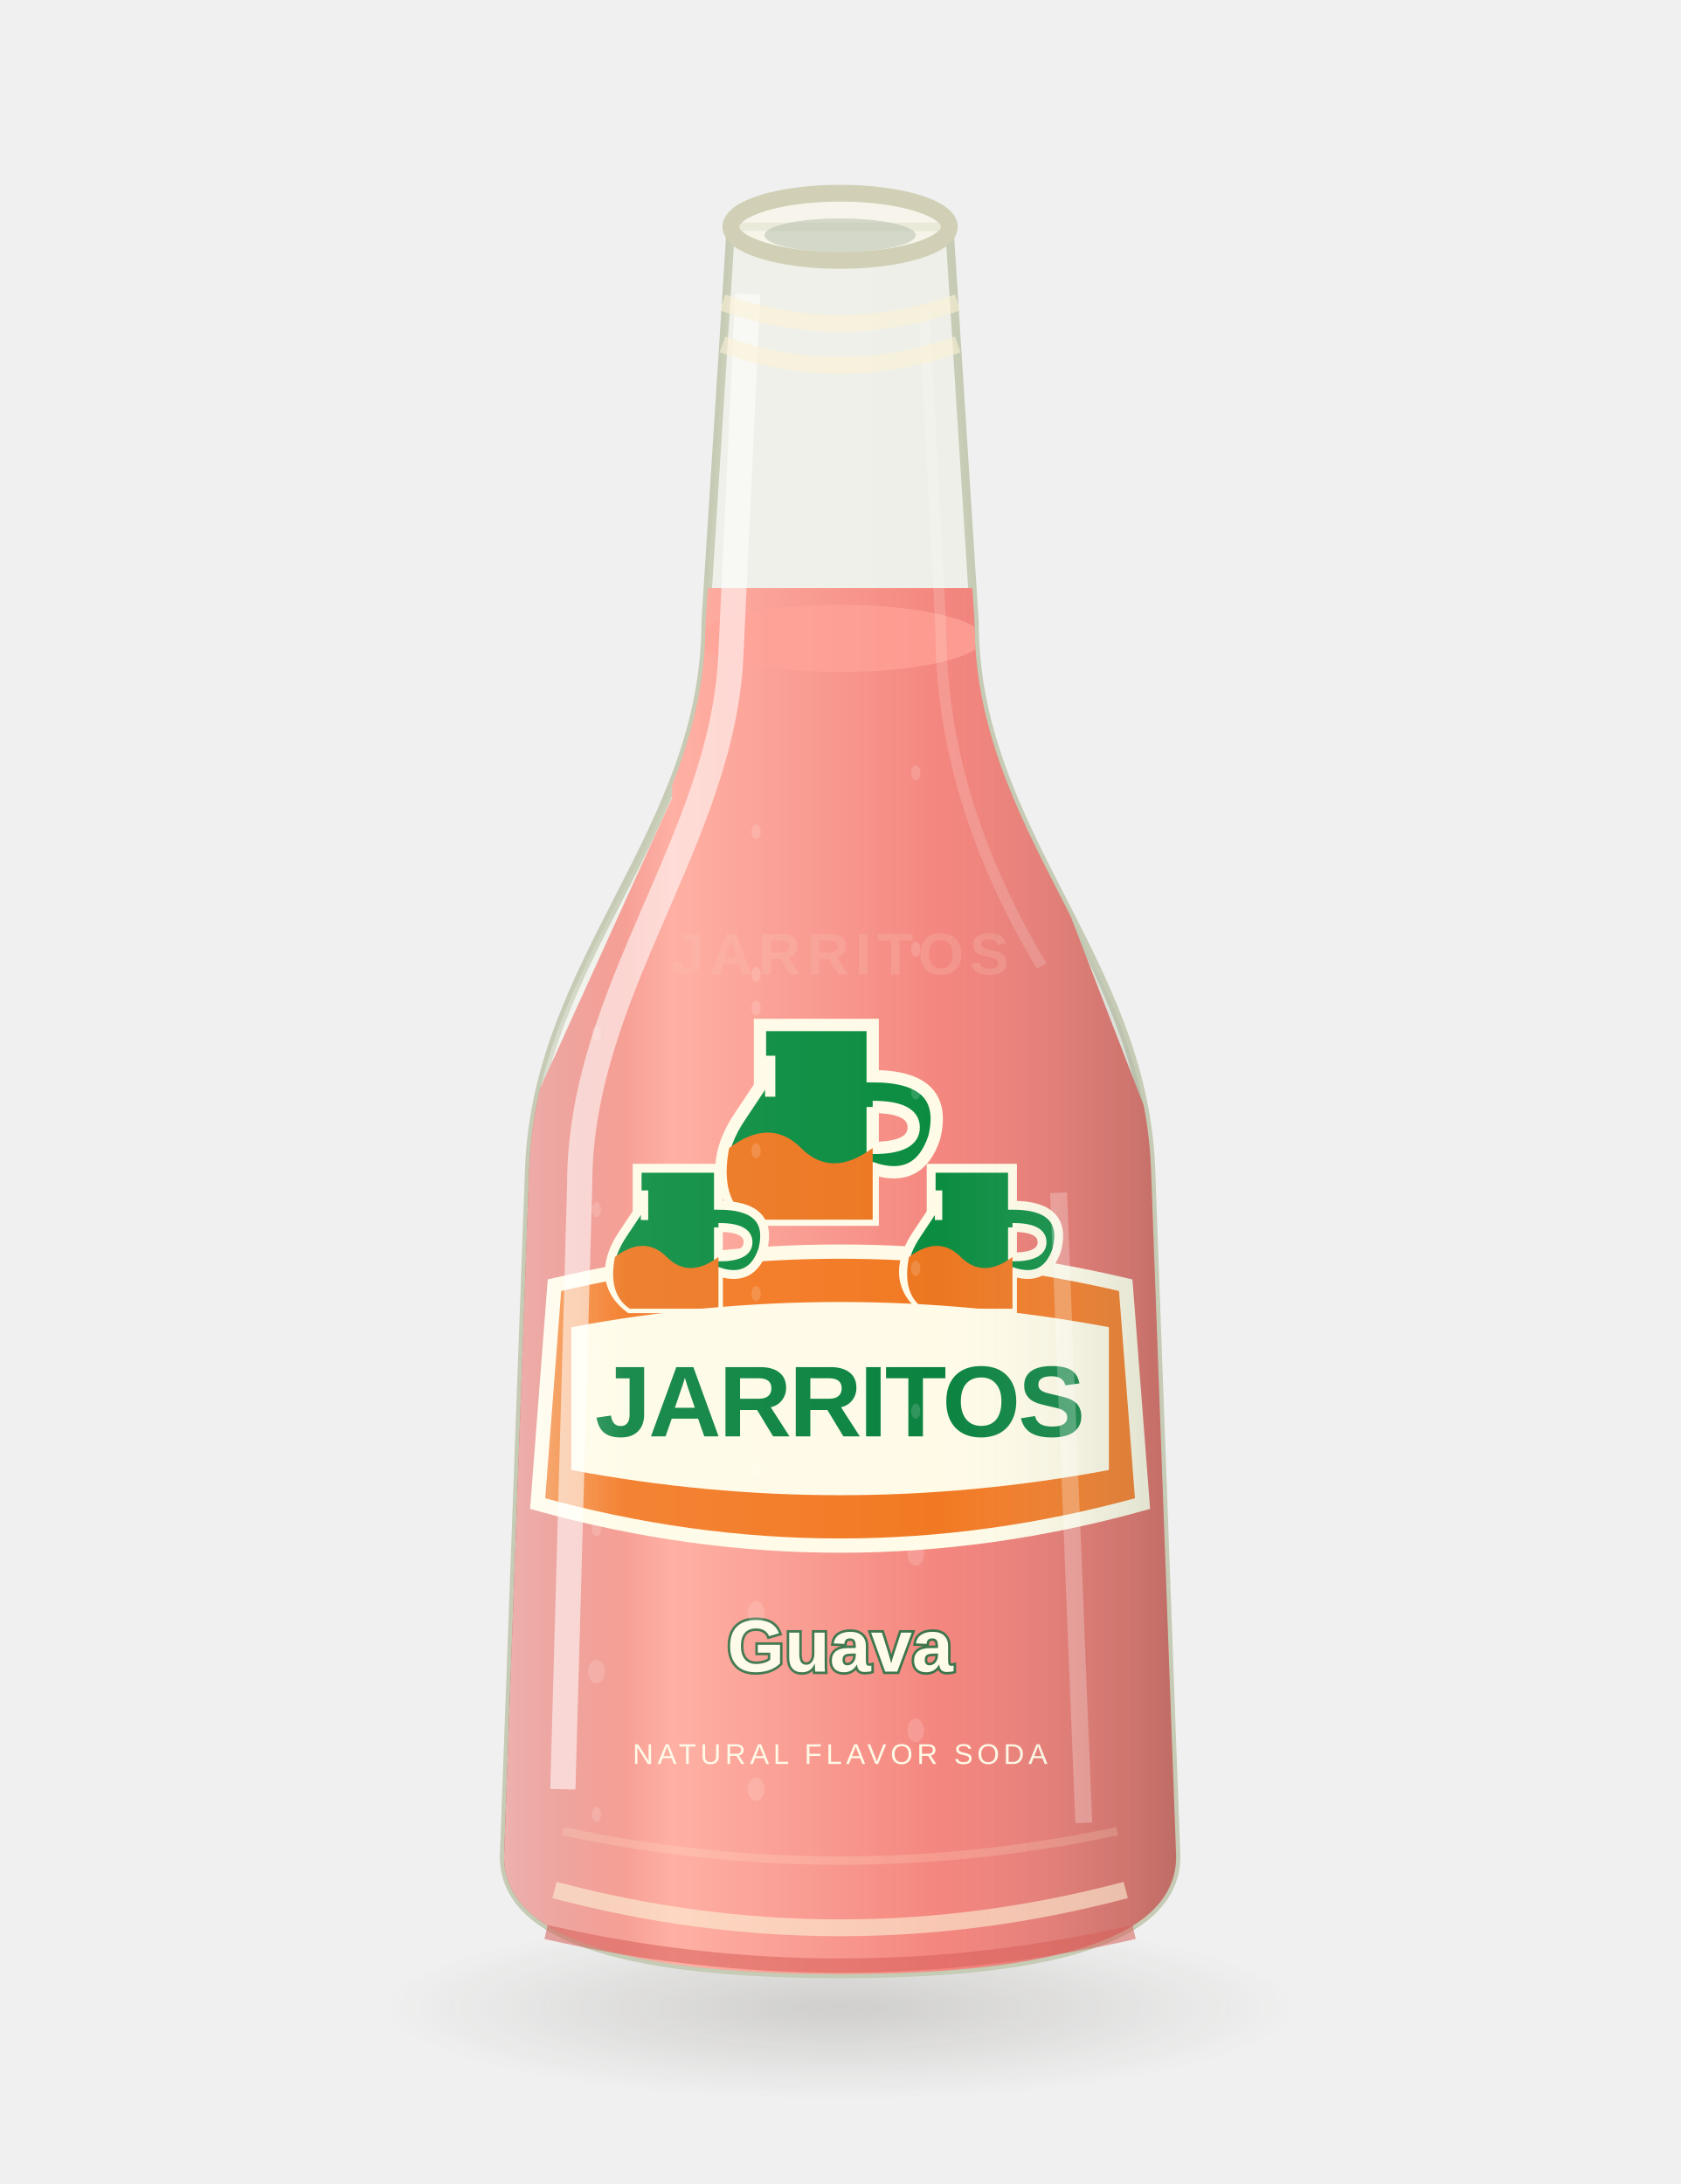
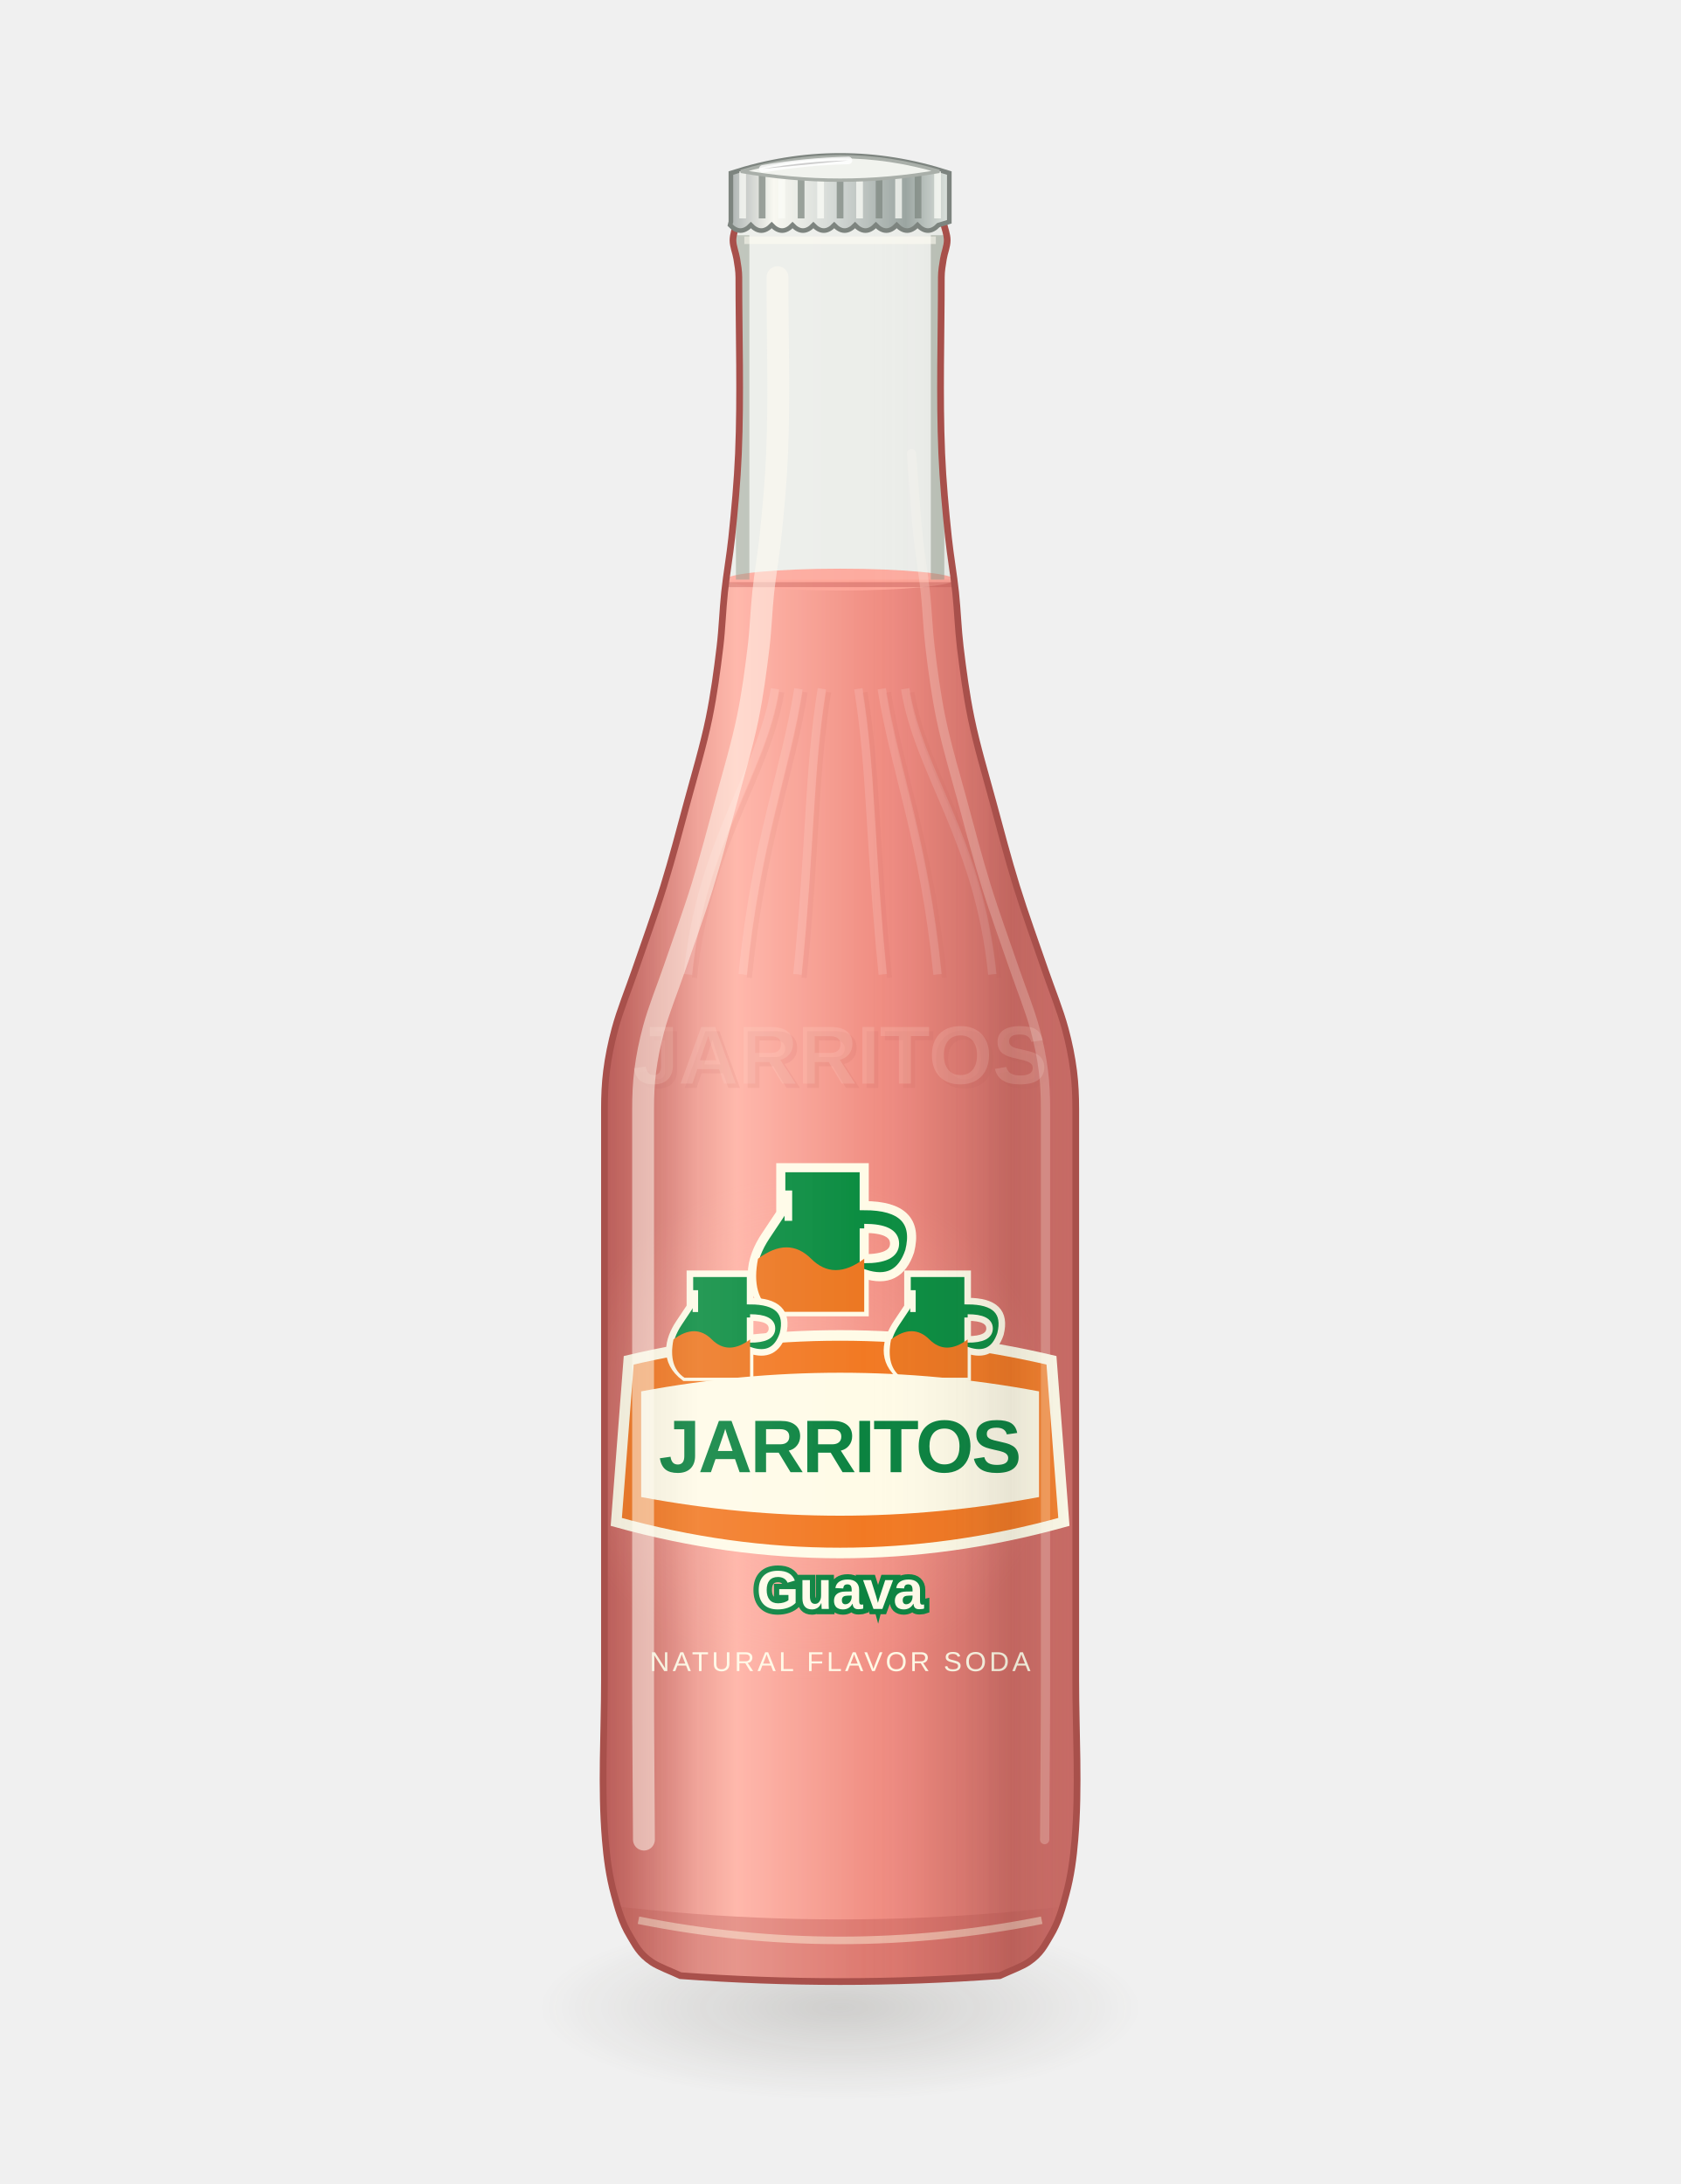
<svg xmlns="http://www.w3.org/2000/svg" viewBox="0 0 200 260" role="img" aria-labelledby="bev-jarritos-guava-title">
  <defs>
    <linearGradient id="bev-jarritos-guava-metal">
      <stop stop-color="#aeb4b3" />
      <stop offset=".2" stop-color="#f8f8f1" />
      <stop offset=".48" stop-color="#d3d8d5" />
      <stop offset=".8" stop-color="#9ba5a1" />
      <stop offset="1" stop-color="#dce2dd" />
    </linearGradient>
    <linearGradient id="bev-jarritos-guava-glass">
      <stop stop-color="#fff" stop-opacity=".65" />
      <stop offset=".18" stop-color="#fff" stop-opacity=".12" />
      <stop offset=".65" stop-color="#fff" stop-opacity=".02" />
      <stop offset="1" stop-color="#75867c" stop-opacity=".35" />
    </linearGradient>
    <linearGradient id="bev-jarritos-guava-shade">
      <stop stop-color="#000" stop-opacity=".12" />
      <stop offset=".2" stop-color="#fff" stop-opacity=".16" />
      <stop offset=".55" stop-color="#fff" stop-opacity="0" />
      <stop offset=".86" stop-color="#000" stop-opacity=".14" />
      <stop offset="1" stop-color="#fff" stop-opacity=".09" />
    </linearGradient>
    <radialGradient id="bev-jarritos-guava-shadow">
      <stop stop-color="#3c372d" stop-opacity=".18" />
      <stop offset="1" stop-color="#3c372d" stop-opacity="0" />
    </radialGradient>
-     <clipPath id="bev-jarritos-guava-bodyclip">
-       <path d="M87 27h26l3 47c0 25 20 40 21 65l3 82q0 14-40 14t-40-14l3-82c1-25 21-40 21-65Z" />
+     <clipPath id="bev-jarritos-guava-bottleclip">
+       <path d="M87.7 26.5H112.3C112.45 27.2 112.75 27.9 112.75 28.6C112.75 29.33 112.42 30.07 112.3 30.8C112.18 31.53 112.05 32.27 112.05 33C112.05 40 111.81 47 112.1 54C112.24 57.33 112.55 60.67 112.9 64C113.13 66.17 113.52 68.33 113.75 70.5C113.98 72.67 114.04 74.83 114.3 77C114.64 79.83 115.02 82.67 115.6 85.5C116.29 88.83 117.3 92.17 118.2 95.5C119.1 98.83 119.97 102.17 121 105.5C122.03 108.83 123.26 112.17 124.4 115.5C125.2 117.83 126.17 120.17 126.8 122.5C127.25 124.17 127.59 125.83 127.8 127.5C127.99 129 128.05 130.5 128.05 132C128.05 138 128.05 144 128.05 150C128.05 166.67 128.05 183.33 128.05 200C128.05 206.33 128.48 212.67 127.95 219C127.77 221.17 127.49 223.33 126.9 225.5C126.45 227.17 126.02 228.83 125 230.5C124.37 231.53 123.93 232.57 122.4 233.6C121.61 234.13 120.13 234.67 119 235.2Q100 236.6 81 235.2C79.87 234.67 78.39 234.13 77.6 233.6C76.07 232.57 75.63 231.53 75 230.5C73.98 228.83 73.55 227.17 73.1 225.5C72.51 223.33 72.23 221.17 72.05 219C71.52 212.67 71.95 206.33 71.95 200C71.95 183.33 71.95 166.67 71.95 150C71.95 144 71.95 138 71.95 132C71.95 130.5 72.01 129 72.2 127.5C72.41 125.83 72.75 124.17 73.2 122.5C73.83 120.17 74.8 117.83 75.6 115.5C76.74 112.17 77.97 108.83 79 105.5C80.03 102.17 80.9 98.83 81.8 95.5C82.7 92.17 83.71 88.83 84.4 85.5C84.98 82.67 85.36 79.83 85.7 77C85.96 74.83 86.02 72.67 86.25 70.5C86.48 68.33 86.87 66.17 87.1 64C87.45 60.67 87.76 57.33 87.9 54C88.19 47 87.95 40 87.95 33C87.95 32.27 87.82 31.53 87.7 30.8C87.58 30.07 87.25 29.33 87.25 28.6C87.25 27.9 87.55 27.2 87.7 26.5Z" />
    </clipPath>
-     <linearGradient id="bev-jarritos-guava-soda">
-       <stop stop-color="#d65f5a" />
-       <stop offset=".27" stop-color="#ffa99c" />
-       <stop offset=".65" stop-color="#f3847c" />
-       <stop offset="1" stop-color="#d65f5a" />
+     <linearGradient id="bev-jarritos-guava-liquid" x1="72" x2="128" gradientUnits="userSpaceOnUse">
+       <stop stop-color="#c45a55" />
+       <stop offset=".28" stop-color="#ffb0a2" />
+       <stop offset=".6" stop-color="#ef8a7f" />
+       <stop offset="1" stop-color="#c45a55" />
    </linearGradient>
+     <radialGradient id="bev-jarritos-guava-core" cx="96" cy="170" r="30" gradientUnits="userSpaceOnUse">
+       <stop stop-color="#ffb0a2" stop-opacity=".5" />
+       <stop offset="1" stop-color="#ffb0a2" stop-opacity="0" />
+     </radialGradient>
  </defs>
-   <ellipse cx="100" cy="239" rx="54" ry="11" fill="url(#bev-jarritos-guava-shadow)" />
-   <path d="M87 27h26l3 47c0 25 20 40 21 65l3 82q0 14-40 14t-40-14l3-82c1-25 21-40 21-65Z" fill="#e7ead4" fill-opacity=".32" stroke="#c5cbb4" stroke-width="1" />
-   <g clip-path="url(#bev-jarritos-guava-bodyclip)">
-     <path d="M80 70h42v25l17 44 4 101H57l3-101 20-44Z" fill="url(#bev-jarritos-guava-soda)" />
-     <ellipse cx="100" cy="76" rx="17" ry="4" fill="#ff9d92" opacity=".8" />
-     <text x="100" y="116" text-anchor="middle" font-family="Arial,sans-serif" font-size="7" fill="#f8c1ae" font-weight="bold" letter-spacing=".7" opacity=".25">JARRITOS</text>
-     <path d="M66 153q34-8 68 0l2 26q-36 10-72 0Z" fill="#f27720" stroke="#fffbe7" stroke-width="1.7" />
-     <g transform="translate(99 133) scale(1.22)">
-       <path d="M-7-9H4v5c5 0 7 2 6 6-1 3-3 4-6 3v5H-8c-4-3-3-7-1-10l2-3Z M4-1v4q4 0 4-2t-4-2" fill="#078b3e" fill-rule="evenodd" stroke="#fffbe7" stroke-width="1.2" />
-       <path d="M-10 3q4-3 7 0t7 0v7H-8q-3-2-2-7Z" fill="#ec751e" />
-       <path d="M-6-6v4" stroke="#fffbe7" stroke-width="1" />
+   <ellipse cx="100" cy="239" rx="36" ry="11" fill="url(#bev-jarritos-guava-shadow)" />
+   <path d="M87.7 26.5H112.3C112.45 27.2 112.75 27.9 112.75 28.6C112.75 29.33 112.42 30.07 112.3 30.8C112.18 31.53 112.05 32.27 112.05 33C112.05 40 111.81 47 112.1 54C112.24 57.33 112.55 60.67 112.9 64C113.13 66.17 113.52 68.33 113.75 70.5C113.98 72.67 114.04 74.83 114.3 77C114.64 79.83 115.02 82.67 115.6 85.5C116.29 88.83 117.3 92.17 118.2 95.5C119.1 98.83 119.97 102.17 121 105.5C122.03 108.83 123.26 112.17 124.4 115.5C125.2 117.83 126.17 120.17 126.8 122.5C127.25 124.17 127.59 125.83 127.8 127.5C127.99 129 128.05 130.5 128.05 132C128.05 138 128.05 144 128.05 150C128.05 166.67 128.05 183.33 128.05 200C128.05 206.33 128.48 212.67 127.95 219C127.77 221.17 127.49 223.33 126.9 225.5C126.45 227.17 126.02 228.83 125 230.5C124.37 231.53 123.93 232.57 122.4 233.6C121.61 234.13 120.13 234.67 119 235.2Q100 236.6 81 235.2C79.87 234.67 78.39 234.13 77.6 233.6C76.07 232.57 75.63 231.53 75 230.5C73.98 228.83 73.55 227.17 73.1 225.5C72.51 223.33 72.23 221.17 72.05 219C71.52 212.67 71.95 206.33 71.95 200C71.95 183.33 71.95 166.67 71.95 150C71.95 144 71.95 138 71.95 132C71.95 130.5 72.01 129 72.2 127.5C72.41 125.83 72.75 124.17 73.2 122.5C73.83 120.17 74.8 117.83 75.6 115.5C76.74 112.17 77.97 108.83 79 105.5C80.03 102.17 80.9 98.83 81.8 95.5C82.7 92.17 83.71 88.83 84.4 85.5C84.98 82.67 85.36 79.83 85.7 77C85.96 74.83 86.02 72.67 86.25 70.5C86.48 68.33 86.87 66.17 87.1 64C87.45 60.67 87.76 57.33 87.9 54C88.19 47 87.95 40 87.95 33C87.95 32.27 87.82 31.53 87.7 30.8C87.58 30.07 87.25 29.33 87.25 28.6C87.25 27.9 87.55 27.2 87.7 26.5Z" fill="#dde5d6" fill-opacity=".24" />
+   <g clip-path="url(#bev-jarritos-guava-bottleclip)">
+     <path d="M60 69H140V240H60Z" fill="url(#bev-jarritos-guava-liquid)" />
+     <path d="M60 71H140V240H60Z" fill="url(#bev-jarritos-guava-core)" />
+     <ellipse cx="100" cy="69" rx="13.6" ry="1.3" fill="#ffa497" opacity=".9" />
+     <path d="M60 69.6H140" stroke="#c45a55" stroke-width=".6" opacity=".45" />
+     <path d="M88.4 28V69M111.6 28V69" stroke="#8b9585" stroke-width="1.6" opacity=".5" />
+     <path d="M97.83 82C96.23 92 96.52 100 94.92 116M102.17 82C103.77 92 103.48 100 105.08 116M95.04 82C93.44 92 90 100 88.4 116M104.96 82C106.56 92 110 100 111.6 116M92.25 82C90.65 92 83.47 100 81.88 116M107.75 82C109.35 92 116.53 100 118.12 116" fill="none" stroke="#fff" stroke-opacity=".13" stroke-width="1" />
+     <path d="M97.83 82C96.23 92 96.52 100 94.92 116M102.17 82C103.77 92 103.48 100 105.08 116M95.04 82C93.44 92 90 100 88.4 116M104.96 82C106.56 92 110 100 111.6 116M92.25 82C90.65 92 83.47 100 81.88 116M107.75 82C109.35 92 116.53 100 118.12 116" fill="none" stroke="#c45a55" stroke-opacity=".1" stroke-width=".6" transform="translate(.8 .4)" />
+     <text x="100.5" y="129.5" text-anchor="middle" font-family="Arial,sans-serif" font-size="9.8" fill="#c45a55" font-weight="bold" textLength="43" lengthAdjust="spacingAndGlyphs" opacity=".13">JARRITOS</text>
+     <text x="100" y="129" text-anchor="middle" font-family="Arial,sans-serif" font-size="9.8" fill="#ffd0c2" font-weight="bold" textLength="43" lengthAdjust="spacingAndGlyphs" opacity=".22">JARRITOS</text>
+     <g transform="translate(100 139) scale(.74) translate(-100 -122)">
+       <path d="M66 153q34-8 68 0l2 26q-36 10-72 0Z" fill="#f27720" stroke="#fffbe7" stroke-width="1.7" />
+       <g transform="translate(99 133) scale(1.22)">
+         <path d="M-7-9H4v5c5 0 7 2 6 6-1 3-3 4-6 3v5H-8c-4-3-3-7-1-10l2-3Z M4-1v4q4 0 4-2t-4-2" fill="#078b3e" fill-rule="evenodd" stroke="#fffbe7" stroke-width="1.2" />
+         <path d="M-10 3q4-3 7 0t7 0v7H-8q-3-2-2-7Z" fill="#ec751e" />
+         <path d="M-6-6v4" stroke="#fffbe7" stroke-width="1" />
+       </g>
+       <g transform="translate(82 147) scale(0.88)">
+         <path d="M-7-9H4v5c5 0 7 2 6 6-1 3-3 4-6 3v5H-8c-4-3-3-7-1-10l2-3Z M4-1v4q4 0 4-2t-4-2" fill="#078b3e" fill-rule="evenodd" stroke="#fffbe7" stroke-width="1.2" />
+         <path d="M-10 3q4-3 7 0t7 0v7H-8q-3-2-2-7Z" fill="#ec751e" />
+         <path d="M-6-6v4" stroke="#fffbe7" stroke-width="1" />
+       </g>
+       <g transform="translate(117 147) scale(0.88)">
+         <path d="M-7-9H4v5c5 0 7 2 6 6-1 3-3 4-6 3v5H-8c-4-3-3-7-1-10l2-3Z M4-1v4q4 0 4-2t-4-2" fill="#078b3e" fill-rule="evenodd" stroke="#fffbe7" stroke-width="1.2" />
+         <path d="M-10 3q4-3 7 0t7 0v7H-8q-3-2-2-7Z" fill="#ec751e" />
+         <path d="M-6-6v4" stroke="#fffbe7" stroke-width="1" />
+       </g>
+       <path d="M68 158q32-6 64 0v17q-32 6-64 0Z" fill="#fffbe7" />
+       <text x="100" y="171" text-anchor="middle" font-family="Arial,sans-serif" font-size="12" fill="#07813d" font-weight="bold" letter-spacing="-.3" textLength="61" lengthAdjust="spacingAndGlyphs">JARRITOS</text>
+       <text x="100" y="193" text-anchor="middle" font-family="Arial,sans-serif" font-size="8.8" fill="#fffbe9" font-weight="bold" stroke="#07813d" stroke-width="1.7" paint-order="stroke">Guava</text>
+       <text x="100" y="203" text-anchor="middle" font-family="Arial,sans-serif" font-size="4.4" fill="#fff9e5" letter-spacing=".5">NATURAL FLAVOR SODA</text>
    </g>
-     <g transform="translate(82 147) scale(0.88)">
-       <path d="M-7-9H4v5c5 0 7 2 6 6-1 3-3 4-6 3v5H-8c-4-3-3-7-1-10l2-3Z M4-1v4q4 0 4-2t-4-2" fill="#078b3e" fill-rule="evenodd" stroke="#fffbe7" stroke-width="1.2" />
-       <path d="M-10 3q4-3 7 0t7 0v7H-8q-3-2-2-7Z" fill="#ec751e" />
-       <path d="M-6-6v4" stroke="#fffbe7" stroke-width="1" />
-     </g>
-     <g transform="translate(117 147) scale(0.88)">
-       <path d="M-7-9H4v5c5 0 7 2 6 6-1 3-3 4-6 3v5H-8c-4-3-3-7-1-10l2-3Z M4-1v4q4 0 4-2t-4-2" fill="#078b3e" fill-rule="evenodd" stroke="#fffbe7" stroke-width="1.2" />
-       <path d="M-10 3q4-3 7 0t7 0v7H-8q-3-2-2-7Z" fill="#ec751e" />
-       <path d="M-6-6v4" stroke="#fffbe7" stroke-width="1" />
-     </g>
-     <path d="M68 158q32-6 64 0v17q-32 6-64 0Z" fill="#fffbe7" />
-     <text x="100" y="171" text-anchor="middle" font-family="Arial,sans-serif" font-size="12" fill="#07813d" font-weight="bold" letter-spacing="-.3" textLength="61" lengthAdjust="spacingAndGlyphs">JARRITOS</text>
-     <text x="100" y="199" text-anchor="middle" font-family="Arial,sans-serif" font-size="8.8" fill="#fffbe9" font-weight="bold" stroke="#397348" stroke-width=".6" paint-order="stroke">Guava</text>
-     <text x="100" y="210" text-anchor="middle" font-family="Arial,sans-serif" font-size="3.4" fill="#fff9e5" letter-spacing=".5">NATURAL FLAVOR SODA</text>
-     <path d="M87 27h26l3 47c0 25 20 40 21 65l3 82q0 14-40 14t-40-14l3-82c1-25 21-40 21-65Z" fill="url(#bev-jarritos-guava-glass)" opacity=".75" />
-     <ellipse cx="71" cy="89" rx="1" ry="1.4" fill="#fff" opacity=".15" />
-     <ellipse cx="90" cy="120" rx="0.55" ry="0.9" fill="#fff" opacity=".15" />
-     <ellipse cx="109" cy="151" rx="0.55" ry="0.9" fill="#fff" opacity=".15" />
-     <ellipse cx="71" cy="182" rx="0.55" ry="0.9" fill="#fff" opacity=".15" />
-     <ellipse cx="90" cy="213" rx="1" ry="1.4" fill="#fff" opacity=".15" />
-     <ellipse cx="109" cy="113" rx="0.55" ry="0.9" fill="#fff" opacity=".15" />
-     <ellipse cx="71" cy="144" rx="0.55" ry="0.9" fill="#fff" opacity=".15" />
-     <ellipse cx="90" cy="175" rx="0.55" ry="0.9" fill="#fff" opacity=".15" />
-     <ellipse cx="109" cy="206" rx="1" ry="1.4" fill="#fff" opacity=".15" />
-     <ellipse cx="71" cy="106" rx="0.55" ry="0.9" fill="#fff" opacity=".15" />
-     <ellipse cx="90" cy="137" rx="0.55" ry="0.9" fill="#fff" opacity=".15" />
-     <ellipse cx="109" cy="168" rx="0.55" ry="0.9" fill="#fff" opacity=".15" />
-     <ellipse cx="71" cy="199" rx="1" ry="1.4" fill="#fff" opacity=".15" />
-     <ellipse cx="90" cy="99" rx="0.55" ry="0.9" fill="#fff" opacity=".15" />
-     <ellipse cx="109" cy="130" rx="0.55" ry="0.9" fill="#fff" opacity=".15" />
-     <ellipse cx="71" cy="161" rx="0.55" ry="0.9" fill="#fff" opacity=".15" />
-     <ellipse cx="90" cy="192" rx="1" ry="1.4" fill="#fff" opacity=".15" />
-     <ellipse cx="109" cy="92" rx="0.55" ry="0.9" fill="#fff" opacity=".15" />
-     <ellipse cx="71" cy="123" rx="0.55" ry="0.9" fill="#fff" opacity=".15" />
-     <ellipse cx="90" cy="154" rx="0.55" ry="0.9" fill="#fff" opacity=".15" />
-     <ellipse cx="109" cy="185" rx="1" ry="1.4" fill="#fff" opacity=".15" />
-     <ellipse cx="71" cy="216" rx="0.55" ry="0.9" fill="#fff" opacity=".15" />
-     <ellipse cx="90" cy="116" rx="0.55" ry="0.9" fill="#fff" opacity=".15" />
-     <path d="M67 218q33 7 66 0" fill="none" stroke="#fff8d4" stroke-opacity=".17" stroke-width="1" />
+     <path d="M60 225Q100 232 140 225V240H60Z" fill="#c45a55" opacity=".45" />
+     <path d="M76 228.6Q100 233.4 124 228.6" fill="none" stroke="#fff8e0" stroke-opacity=".45" stroke-width=".9" />
+     <path d="M60 69H140V240H60Z" fill="url(#bev-jarritos-guava-glass)" opacity=".35" />
+     <path d="M87.7 26.5H112.3C112.45 27.2 112.75 27.9 112.75 28.6C112.75 29.33 112.42 30.07 112.3 30.8C112.18 31.53 112.05 32.27 112.05 33C112.05 40 111.81 47 112.1 54C112.24 57.33 112.55 60.67 112.9 64C113.13 66.17 113.52 68.33 113.75 70.5C113.98 72.67 114.04 74.83 114.3 77C114.64 79.83 115.02 82.67 115.6 85.5C116.29 88.83 117.3 92.17 118.2 95.5C119.1 98.83 119.97 102.17 121 105.5C122.03 108.83 123.26 112.17 124.4 115.5C125.2 117.83 126.17 120.17 126.8 122.5C127.25 124.17 127.59 125.83 127.8 127.5C127.99 129 128.05 130.5 128.05 132C128.05 138 128.05 144 128.05 150C128.05 166.67 128.05 183.33 128.05 200C128.05 206.33 128.48 212.67 127.95 219C127.77 221.17 127.49 223.33 126.9 225.5C126.45 227.17 126.02 228.83 125 230.5C124.37 231.53 123.93 232.57 122.4 233.6C121.61 234.13 120.13 234.67 119 235.2Q100 236.6 81 235.2C79.87 234.67 78.39 234.13 77.6 233.6C76.07 232.57 75.63 231.53 75 230.5C73.98 228.83 73.55 227.17 73.1 225.5C72.51 223.33 72.23 221.17 72.05 219C71.52 212.67 71.95 206.33 71.95 200C71.95 183.33 71.95 166.67 71.95 150C71.95 144 71.95 138 71.95 132C71.95 130.5 72.01 129 72.2 127.5C72.41 125.83 72.75 124.17 73.2 122.5C73.83 120.17 74.8 117.83 75.6 115.5C76.74 112.17 77.97 108.83 79 105.5C80.03 102.17 80.9 98.83 81.8 95.5C82.7 92.17 83.71 88.83 84.4 85.5C84.98 82.67 85.36 79.83 85.7 77C85.96 74.83 86.02 72.67 86.25 70.5C86.48 68.33 86.87 66.17 87.1 64C87.45 60.67 87.76 57.33 87.9 54C88.19 47 87.95 40 87.95 33C87.95 32.27 87.82 31.53 87.7 30.8C87.58 30.07 87.25 29.33 87.25 28.6C87.25 27.9 87.55 27.2 87.7 26.5Z" fill="url(#bev-jarritos-guava-shade)" opacity=".6" />
+     <path d="M92.55 33C92.53 40 92.79 47 92.5 54C92.36 57.33 92.05 60.67 91.7 64C91.47 66.17 91.08 68.33 90.85 70.5C90.62 72.67 90.56 74.83 90.3 77C89.96 79.83 89.58 82.67 89 85.5C88.31 88.83 87.3 92.17 86.4 95.5C85.5 98.83 84.63 102.17 83.6 105.5C82.57 108.83 81.34 112.17 80.2 115.5C79.4 117.83 78.43 120.17 77.8 122.5C77.35 124.17 77.01 125.83 76.8 127.5C76.61 129 76.55 130.5 76.55 132C76.55 138 76.55 144 76.55 150C76.55 166.67 76.55 183.33 76.55 200C76.55 206.33 76.62 212.67 76.65 219" fill="none" stroke="#fffdf2" stroke-opacity=".5" stroke-width="2.6" stroke-linecap="round" />
+     <path d="M108.5 54C108.77 57.33 108.95 60.67 109.3 64C109.53 66.17 109.92 68.33 110.15 70.5C110.38 72.67 110.44 74.83 110.7 77C111.04 79.83 111.42 82.67 112 85.5C112.69 88.83 113.7 92.17 114.6 95.5C115.5 98.83 116.37 102.17 117.4 105.5C118.43 108.83 119.66 112.17 120.8 115.5C121.6 117.83 122.57 120.17 123.2 122.5C123.65 124.17 123.99 125.83 124.2 127.5C124.39 129 124.45 130.5 124.45 132C124.45 138 124.45 144 124.45 150C124.45 166.67 124.45 183.33 124.45 200C124.45 206.33 124.38 212.67 124.35 219" fill="none" stroke="#fffdf2" stroke-opacity=".22" stroke-width="1.1" stroke-linecap="round" />
+     <path d="M88.6 28.6H111.4" stroke="#fffdf2" stroke-opacity=".55" stroke-width=".9" />
  </g>
-   <path d="M89 35 87 78c-1 22-18 40-18 63l-2 72" stroke="#fff" stroke-opacity=".56" stroke-width="3" fill="none" />
-   <path d="M126 142 129 217" stroke="#fff" stroke-opacity=".25" stroke-width="2" />
-   <path d="M110 37 112 75q0 20 12 40" stroke="#fff" stroke-opacity=".16" stroke-width="1.3" fill="none" />
-   <ellipse cx="100" cy="27" rx="13" ry="4" fill="#faf7e9" fill-opacity=".7" stroke="#d1d0b7" stroke-width="2" />
-   <ellipse cx="100" cy="28" rx="9" ry="2" fill="#b0bca8" opacity=".5" />
-   <path d="M86 36q14 5 28 0M86 41q14 5 28 0M66 225q34 9 68 0" fill="none" stroke="#fbf2d6" stroke-opacity=".6" stroke-width="2" />
-   <path d="M65 230q35 8 70 0" fill="none" stroke="#d65f5a" stroke-opacity=".55" stroke-width="1.7" />
+   <path d="M87.7 26.5H112.3C112.45 27.2 112.75 27.9 112.75 28.6C112.75 29.33 112.42 30.07 112.3 30.8C112.18 31.53 112.05 32.27 112.05 33C112.05 40 111.81 47 112.1 54C112.24 57.33 112.55 60.67 112.9 64C113.13 66.17 113.52 68.33 113.75 70.5C113.98 72.67 114.04 74.83 114.3 77C114.64 79.83 115.02 82.67 115.6 85.5C116.29 88.83 117.3 92.17 118.2 95.5C119.1 98.83 119.97 102.17 121 105.5C122.03 108.83 123.26 112.17 124.4 115.5C125.2 117.83 126.17 120.17 126.8 122.5C127.25 124.17 127.59 125.83 127.8 127.5C127.99 129 128.05 130.5 128.05 132C128.05 138 128.05 144 128.05 150C128.05 166.67 128.05 183.33 128.05 200C128.05 206.33 128.48 212.67 127.95 219C127.77 221.17 127.49 223.33 126.9 225.5C126.45 227.17 126.02 228.83 125 230.5C124.37 231.53 123.93 232.57 122.4 233.6C121.61 234.13 120.13 234.67 119 235.2Q100 236.6 81 235.2C79.87 234.67 78.39 234.13 77.6 233.6C76.07 232.57 75.63 231.53 75 230.5C73.98 228.83 73.55 227.17 73.1 225.5C72.51 223.33 72.23 221.17 72.05 219C71.52 212.67 71.95 206.33 71.95 200C71.95 183.33 71.95 166.67 71.95 150C71.95 144 71.95 138 71.95 132C71.95 130.5 72.01 129 72.2 127.5C72.41 125.83 72.75 124.17 73.2 122.5C73.83 120.17 74.8 117.83 75.6 115.5C76.74 112.17 77.97 108.83 79 105.5C80.03 102.17 80.9 98.83 81.8 95.5C82.7 92.17 83.71 88.83 84.4 85.5C84.98 82.67 85.36 79.83 85.7 77C85.96 74.83 86.02 72.67 86.25 70.5C86.48 68.33 86.87 66.17 87.1 64C87.45 60.67 87.76 57.33 87.9 54C88.19 47 87.95 40 87.95 33C87.95 32.27 87.82 31.53 87.7 30.8C87.58 30.07 87.25 29.33 87.25 28.6C87.25 27.9 87.55 27.2 87.7 26.5Z" fill="none" stroke="#a8504b" stroke-width=".8" />
+   <path d="M87 26.4V20.6Q100 16.4 113 20.6V26.4l-1.3.4q-1.24 1.3-2.48 0q-1.24 1.3-2.48 0q-1.24 1.3-2.48 0q-1.24 1.3-2.48 0q-1.24 1.3-2.48 0q-1.24 1.3-2.48 0q-1.24 1.3-2.48 0q-1.24 1.3-2.48 0q-1.24 1.3-2.48 0q-1.24 1.3-2.48 0Z" fill="url(#bev-jarritos-guava-metal)" stroke="#7d847f" stroke-width=".55" />
+   <path d="M88.40 20.4v5.6" stroke="#fbfcf7" stroke-width=".8" stroke-opacity=".75" />
+   <path d="M90.72 20.4v5.6" stroke="#7f8882" stroke-width=".8" stroke-opacity=".75" />
+   <path d="M93.04 20.4v5.6" stroke="#fbfcf7" stroke-width=".8" stroke-opacity=".75" />
+   <path d="M95.36 20.4v5.6" stroke="#7f8882" stroke-width=".8" stroke-opacity=".75" />
+   <path d="M97.68 20.4v5.6" stroke="#fbfcf7" stroke-width=".8" stroke-opacity=".75" />
+   <path d="M100.00 20.4v5.6" stroke="#7f8882" stroke-width=".8" stroke-opacity=".75" />
+   <path d="M102.32 20.4v5.6" stroke="#fbfcf7" stroke-width=".8" stroke-opacity=".75" />
+   <path d="M104.64 20.4v5.6" stroke="#7f8882" stroke-width=".8" stroke-opacity=".75" />
+   <path d="M106.96 20.4v5.6" stroke="#fbfcf7" stroke-width=".8" stroke-opacity=".75" />
+   <path d="M109.28 20.4v5.6" stroke="#7f8882" stroke-width=".8" stroke-opacity=".75" />
+   <path d="M111.60 20.4v5.6" stroke="#fbfcf7" stroke-width=".8" stroke-opacity=".75" />
+   <path d="M88.2 20.4Q100 16.9 111.8 20.4Q100 22.5 88.2 20.4Z" fill="#f1f3ee" stroke="#a9afa9" stroke-width=".4" />
+   <path d="M90.8 20.1Q96 19.2 101 19.1" stroke="#fff" stroke-width=".9" stroke-opacity=".8" stroke-linecap="round" />
</svg>
